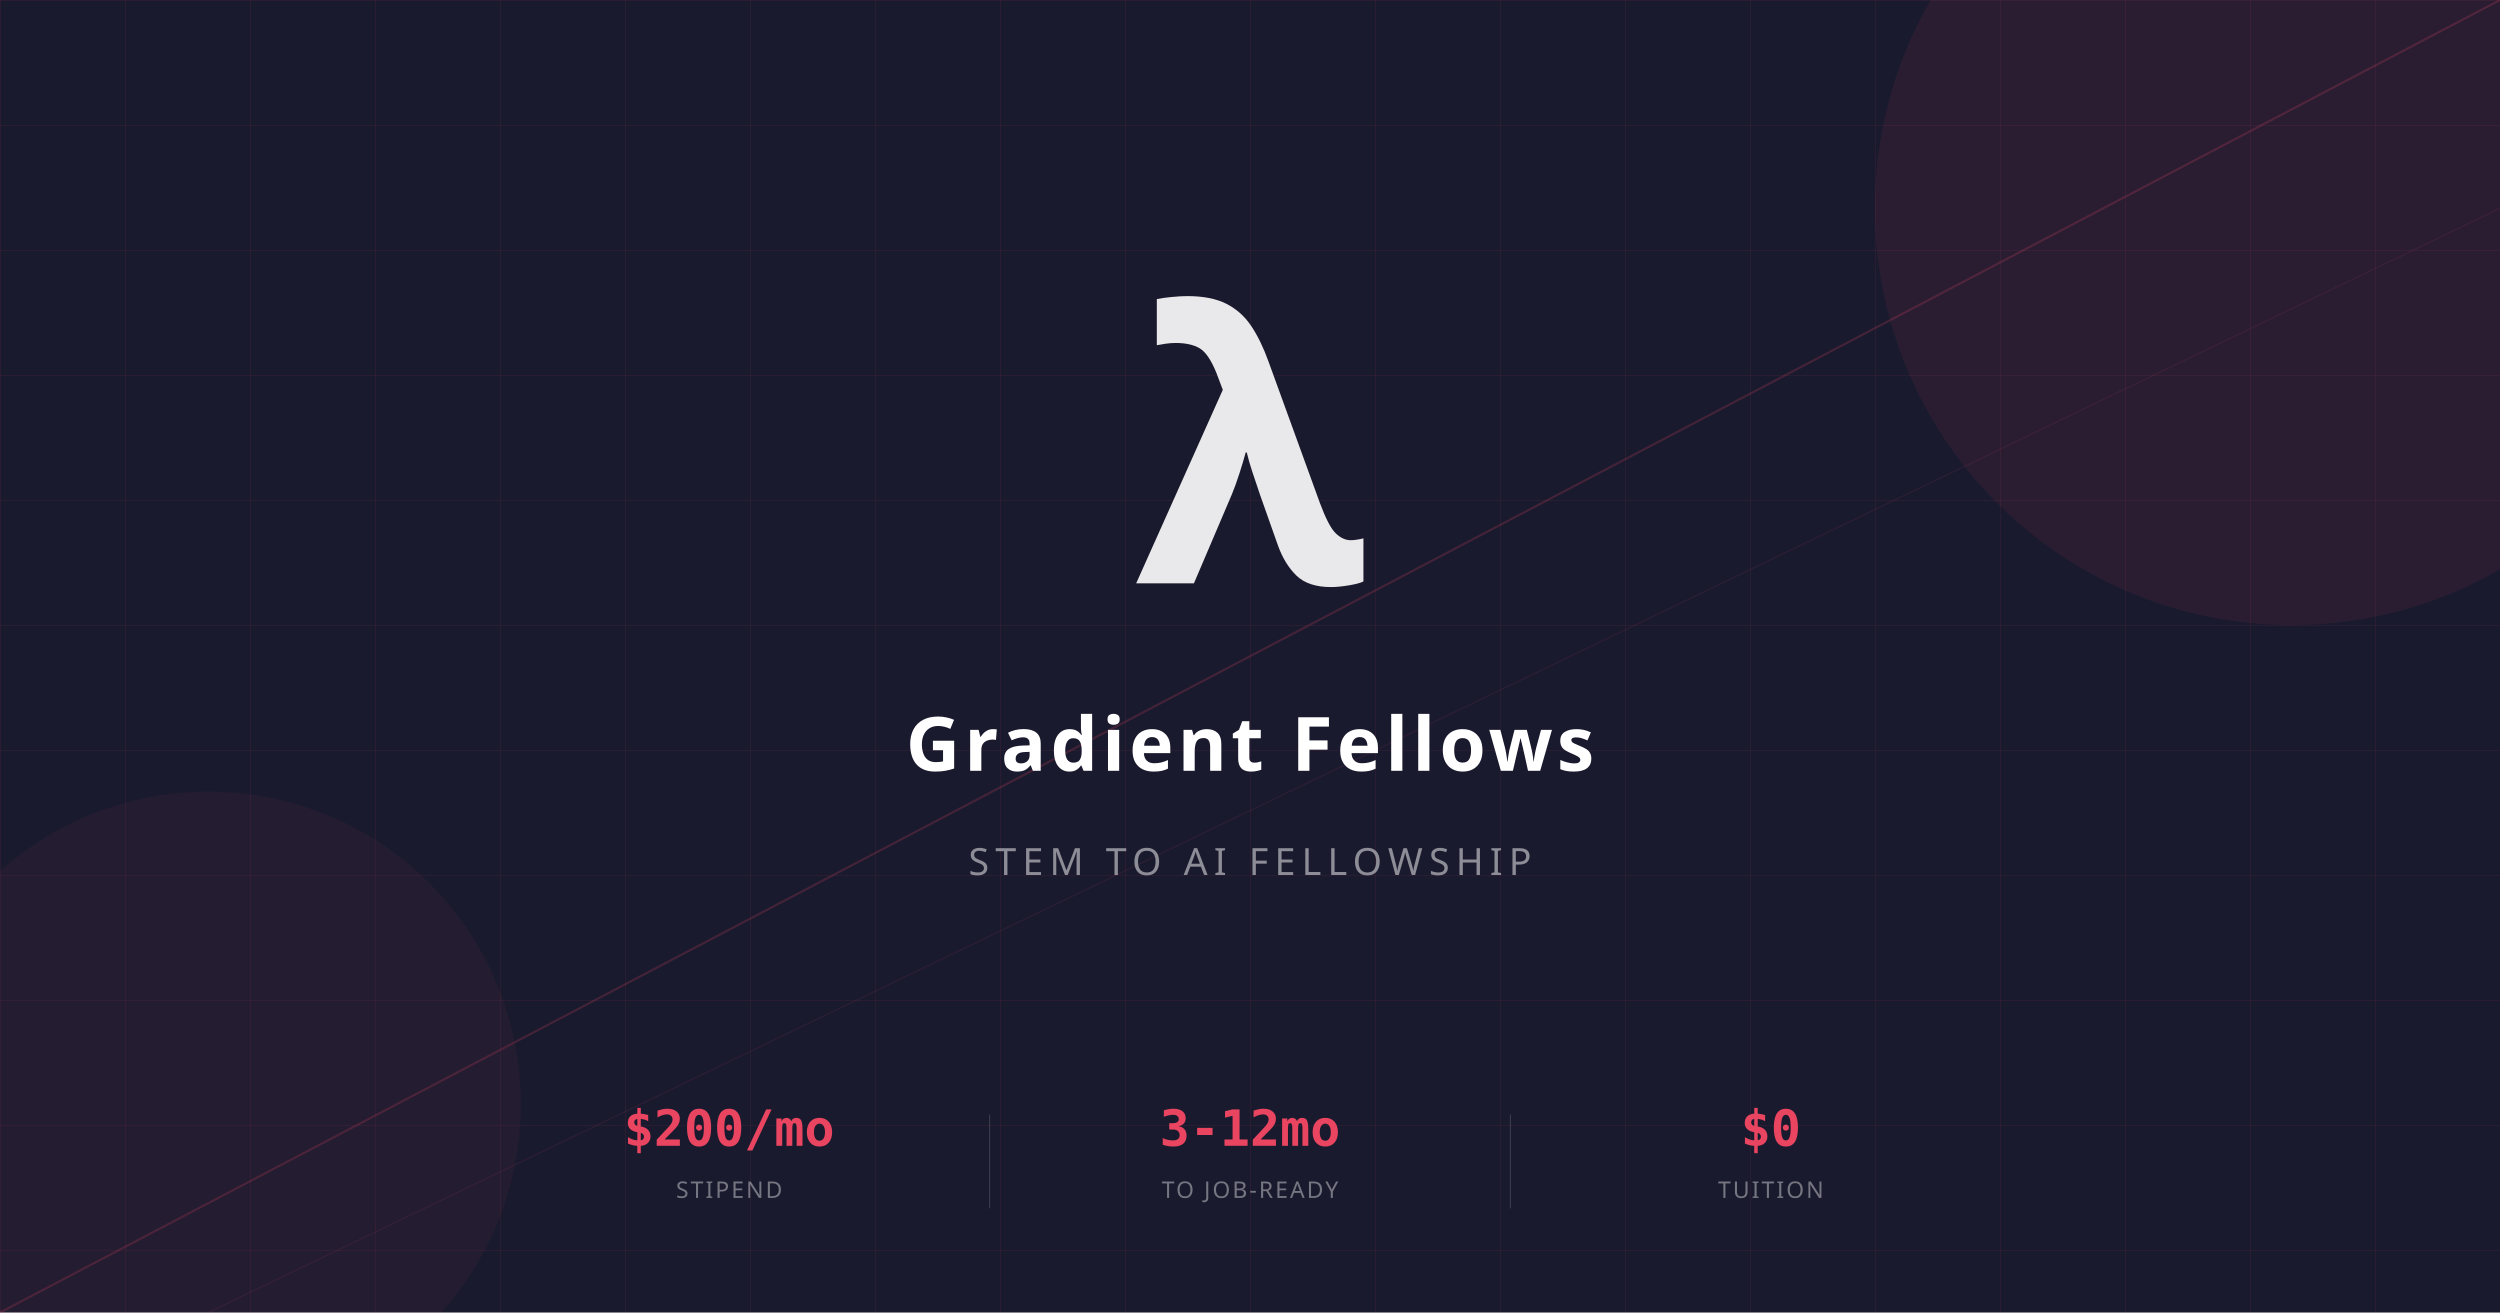
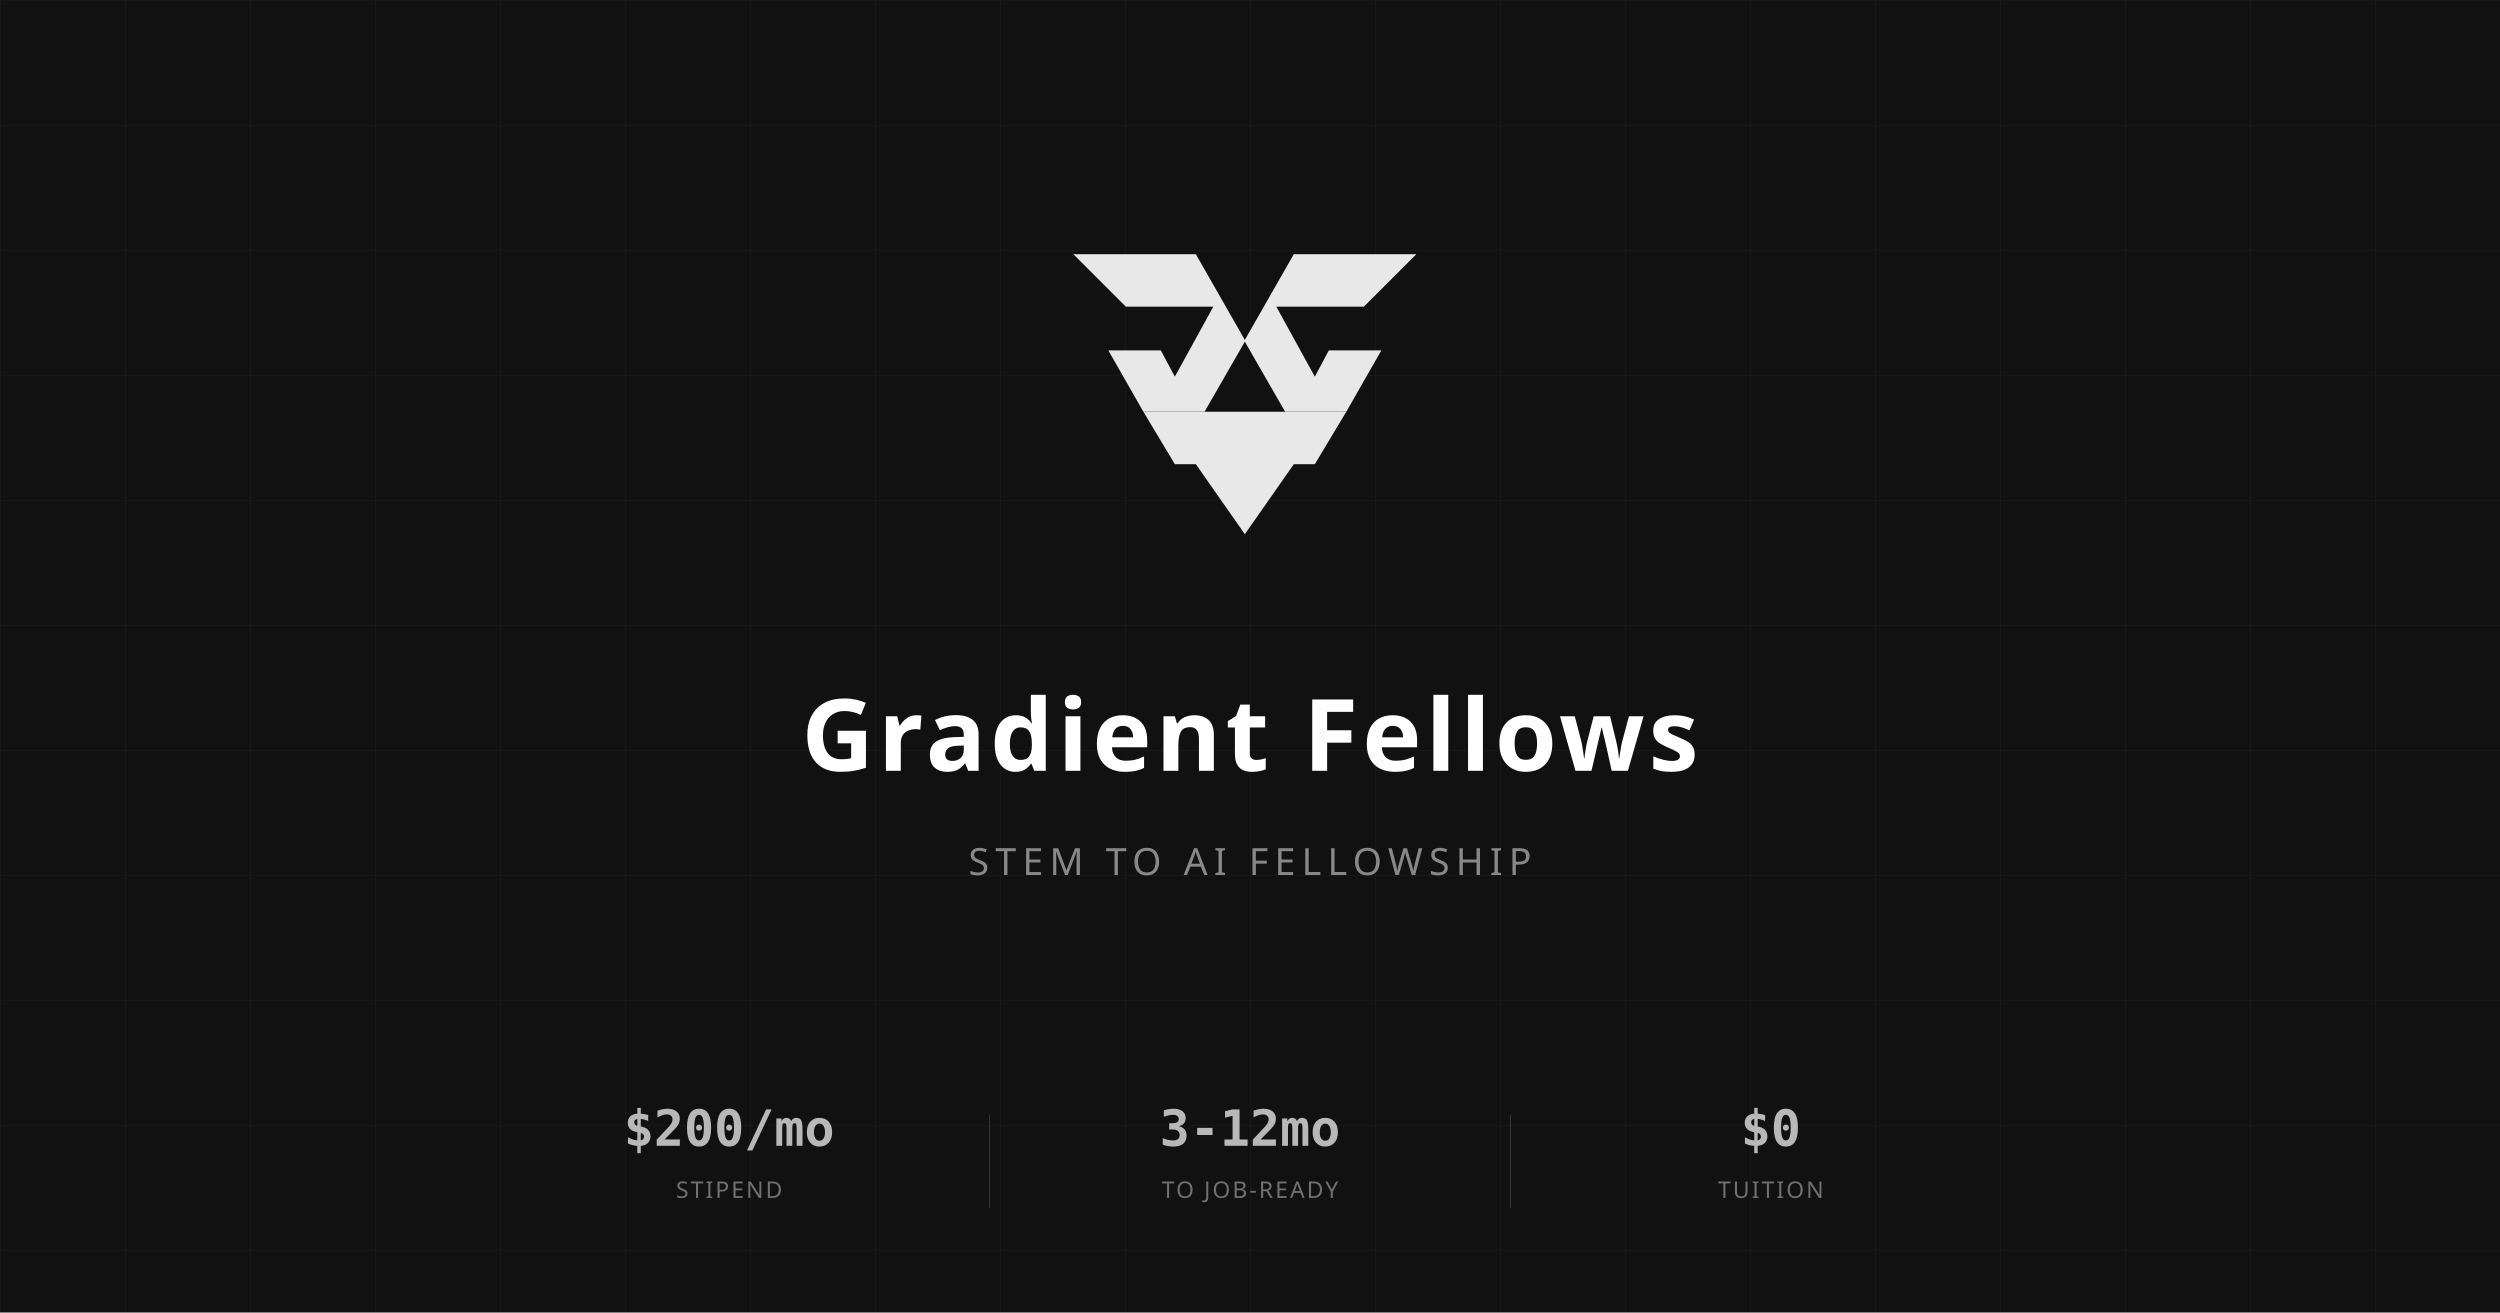
<svg xmlns="http://www.w3.org/2000/svg" width="1200" height="630" viewBox="0 0 1200 630">
-   <rect width="1200" height="630" fill="#1A1A2E" />
+   <rect width="1200" height="630" fill="#111111" />
  <defs>
    <pattern id="grid" width="60" height="60" patternUnits="userSpaceOnUse">
-       <path d="M 60 0 L 0 0 0 60" fill="none" stroke="#E94560" stroke-width="0.5" opacity="0.15" />
+       <path d="M 60 0 L 0 0 0 60" fill="none" stroke="#ffffff" stroke-width="0.3" opacity="0.08" />
    </pattern>
  </defs>
  <rect width="1200" height="630" fill="url(#grid)" />
-   <line x1="0" y1="630" x2="1200" y2="0" stroke="#E94560" stroke-width="1" opacity="0.2" />
-   <line x1="100" y1="630" x2="1200" y2="100" stroke="#E94560" stroke-width="0.5" opacity="0.1" />
-   <circle cx="1100" cy="100" r="200" fill="#E94560" opacity="0.08" />
-   <circle cx="100" cy="530" r="150" fill="#E94560" opacity="0.05" />
-   <text x="600" y="280" text-anchor="middle" font-family="system-ui, sans-serif" font-size="180" font-weight="700" fill="white" opacity="0.9">λ</text>
-   <text x="600" y="370" text-anchor="middle" font-family="system-ui, sans-serif" font-size="36" font-weight="700" fill="white" letter-spacing="2">Gradient Fellows</text>
+   <g transform="translate(490, 80) scale(0.42)" opacity="0.9">
+     <polygon points="60,100 200,100 280,240 256,280 140,280 100,210 160,210 176,240 220,160 120,160" fill="white" />
+     <polygon points="452,100 312,100 232,240 256,280 372,280 412,210 352,210 336,240 292,160 392,160" fill="white" />
+     <polygon points="140,280 372,280 336,340 312,340 256,420 200,340 176,340" fill="white" />
+     <polygon points="256,200 210,280 302,280" fill="#111111" />
+   </g>
+   <text x="600" y="370" text-anchor="middle" font-family="system-ui, sans-serif" font-size="48" font-weight="700" fill="white" letter-spacing="2">Gradient Fellows</text>
  <text x="600" y="420" text-anchor="middle" font-family="system-ui, sans-serif" font-size="18" fill="white" opacity="0.5" letter-spacing="3">STEM TO AI FELLOWSHIP</text>
-   <text x="350" y="550" text-anchor="middle" font-family="monospace" font-size="24" font-weight="700" fill="#E94560">$200/mo</text>
+   <text x="350" y="550" text-anchor="middle" font-family="monospace" font-size="24" font-weight="700" fill="white" opacity="0.7">$200/mo</text>
  <text x="350" y="575" text-anchor="middle" font-family="system-ui, sans-serif" font-size="11" fill="white" opacity="0.4" letter-spacing="1">STIPEND</text>
-   <text x="600" y="550" text-anchor="middle" font-family="monospace" font-size="24" font-weight="700" fill="#E94560">3-12mo</text>
+   <text x="600" y="550" text-anchor="middle" font-family="monospace" font-size="24" font-weight="700" fill="white" opacity="0.7">3-12mo</text>
  <text x="600" y="575" text-anchor="middle" font-family="system-ui, sans-serif" font-size="11" fill="white" opacity="0.4" letter-spacing="1">TO JOB-READY</text>
-   <text x="850" y="550" text-anchor="middle" font-family="monospace" font-size="24" font-weight="700" fill="#E94560">$0</text>
+   <text x="850" y="550" text-anchor="middle" font-family="monospace" font-size="24" font-weight="700" fill="white" opacity="0.7">$0</text>
  <text x="850" y="575" text-anchor="middle" font-family="system-ui, sans-serif" font-size="11" fill="white" opacity="0.4" letter-spacing="1">TUITION</text>
  <line x1="475" y1="535" x2="475" y2="580" stroke="white" stroke-width="0.5" opacity="0.15" />
  <line x1="725" y1="535" x2="725" y2="580" stroke="white" stroke-width="0.5" opacity="0.15" />
</svg>
